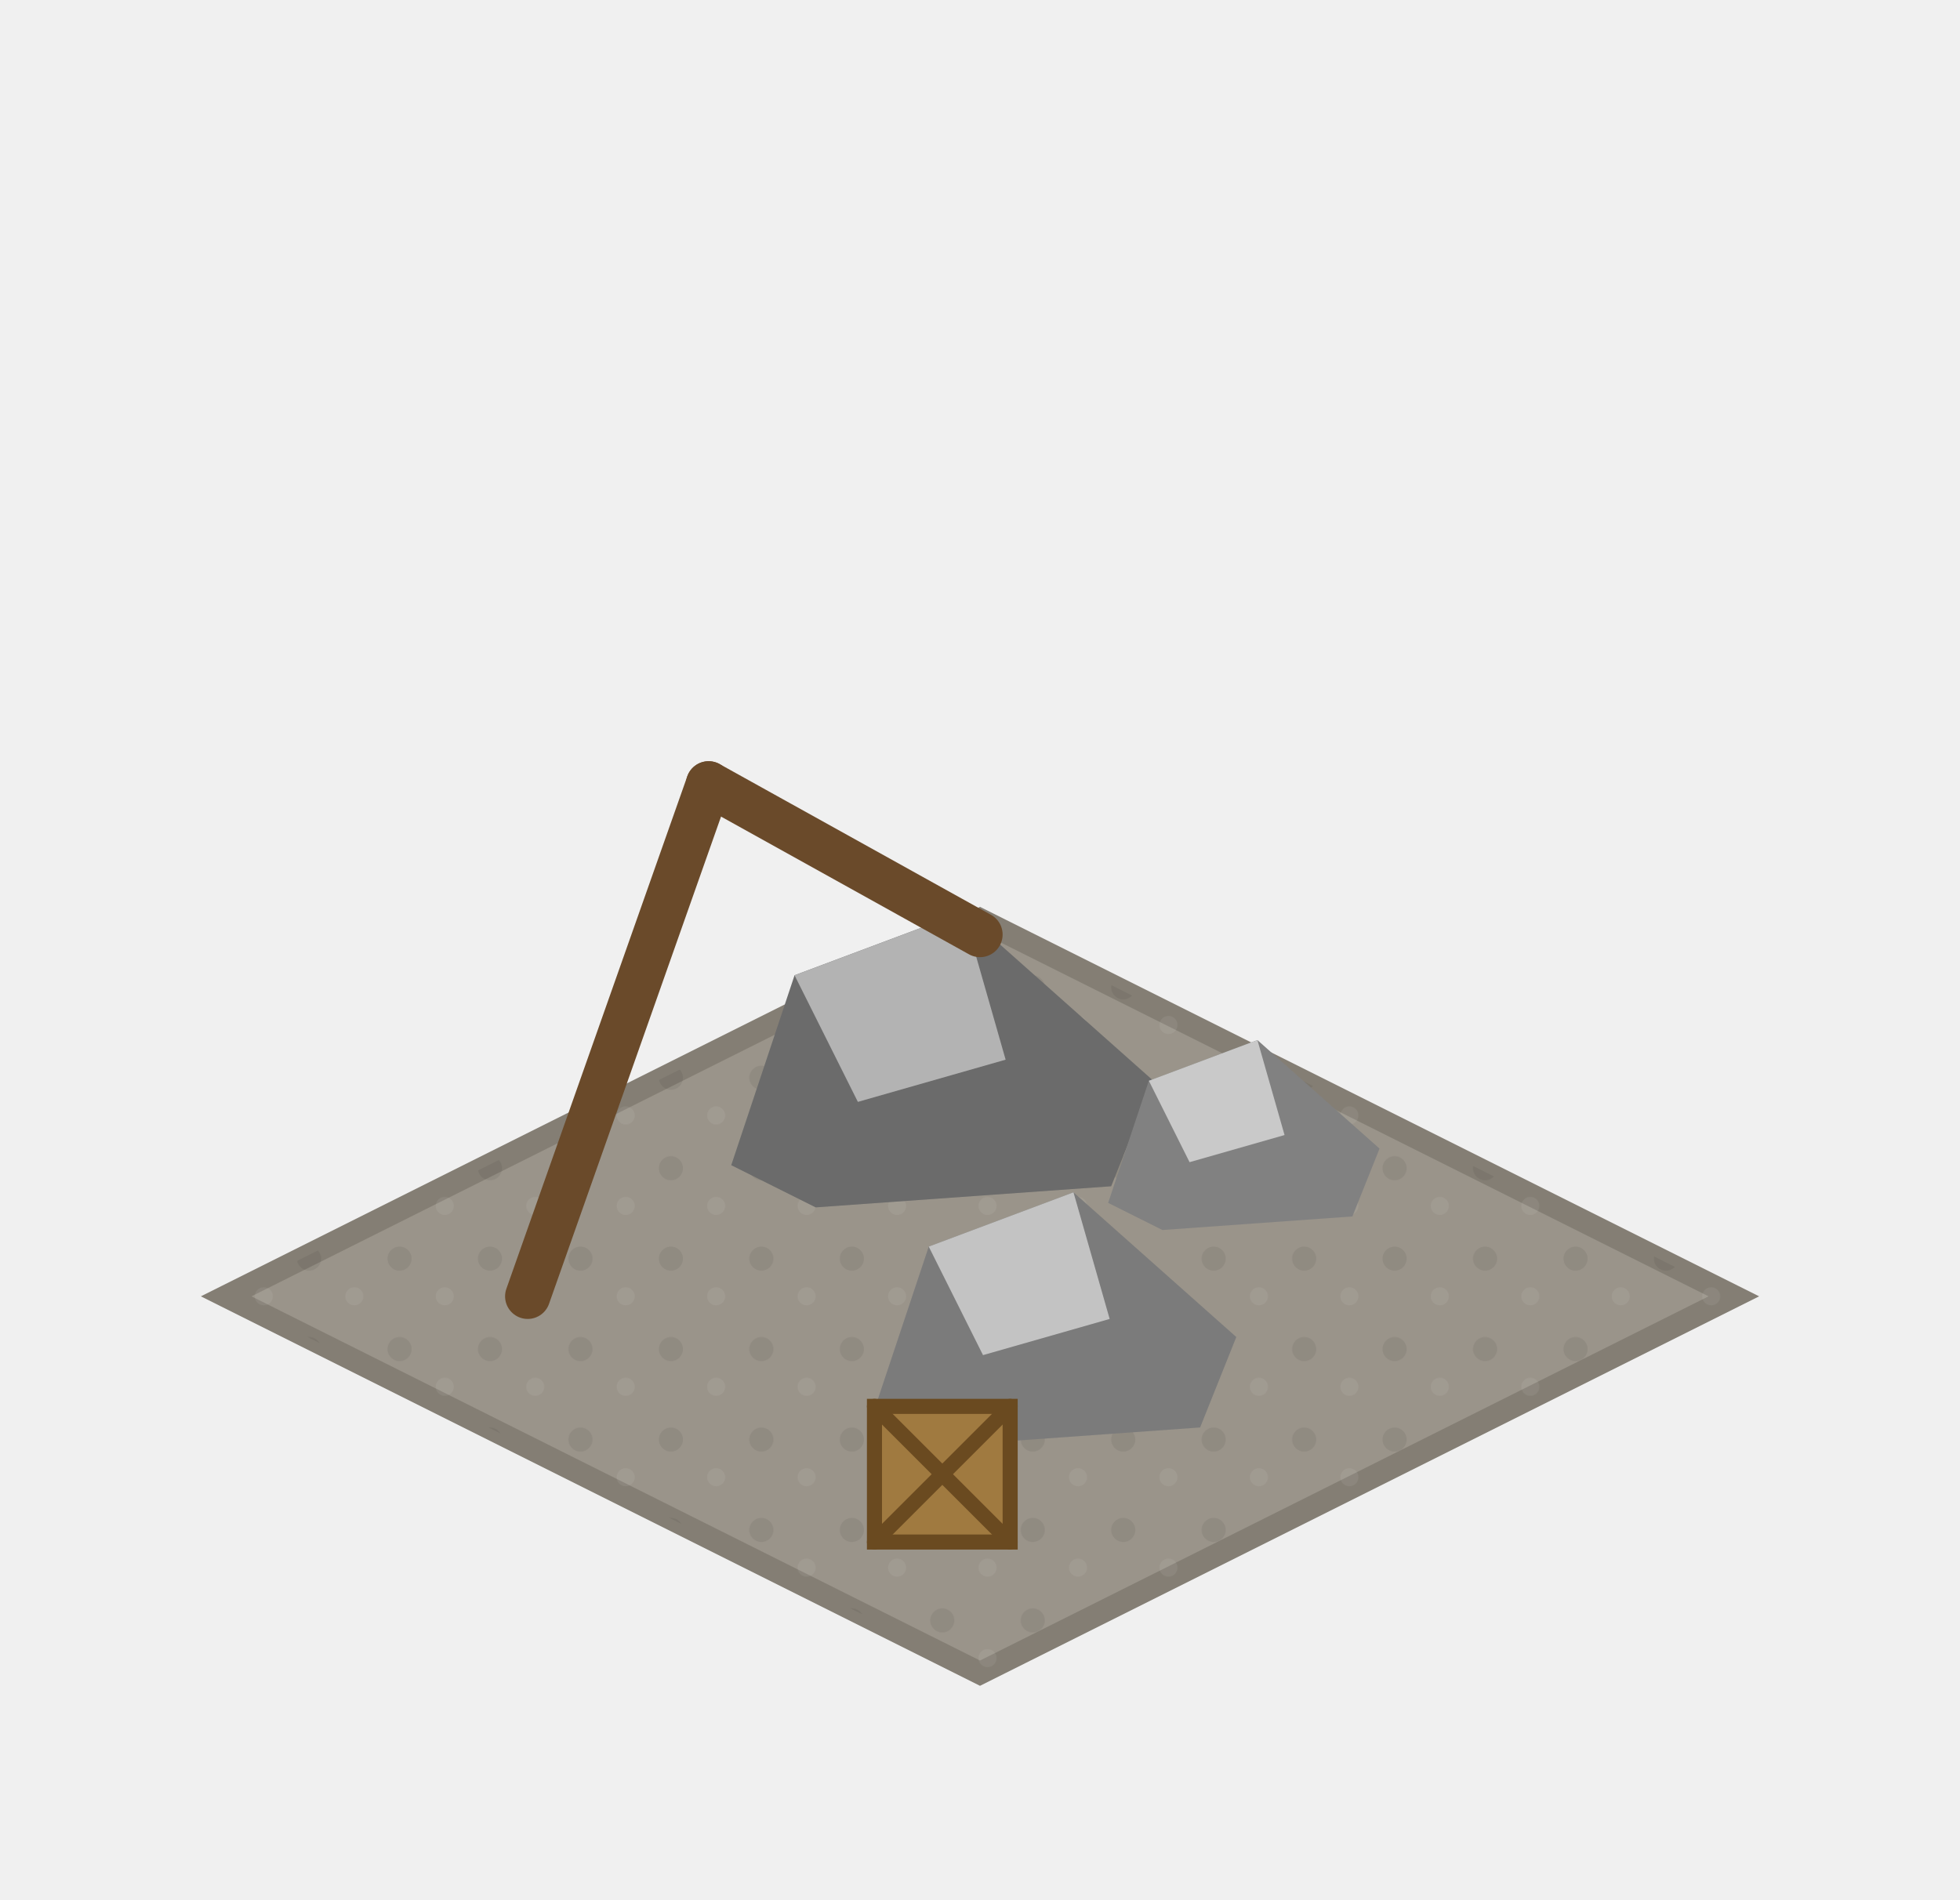
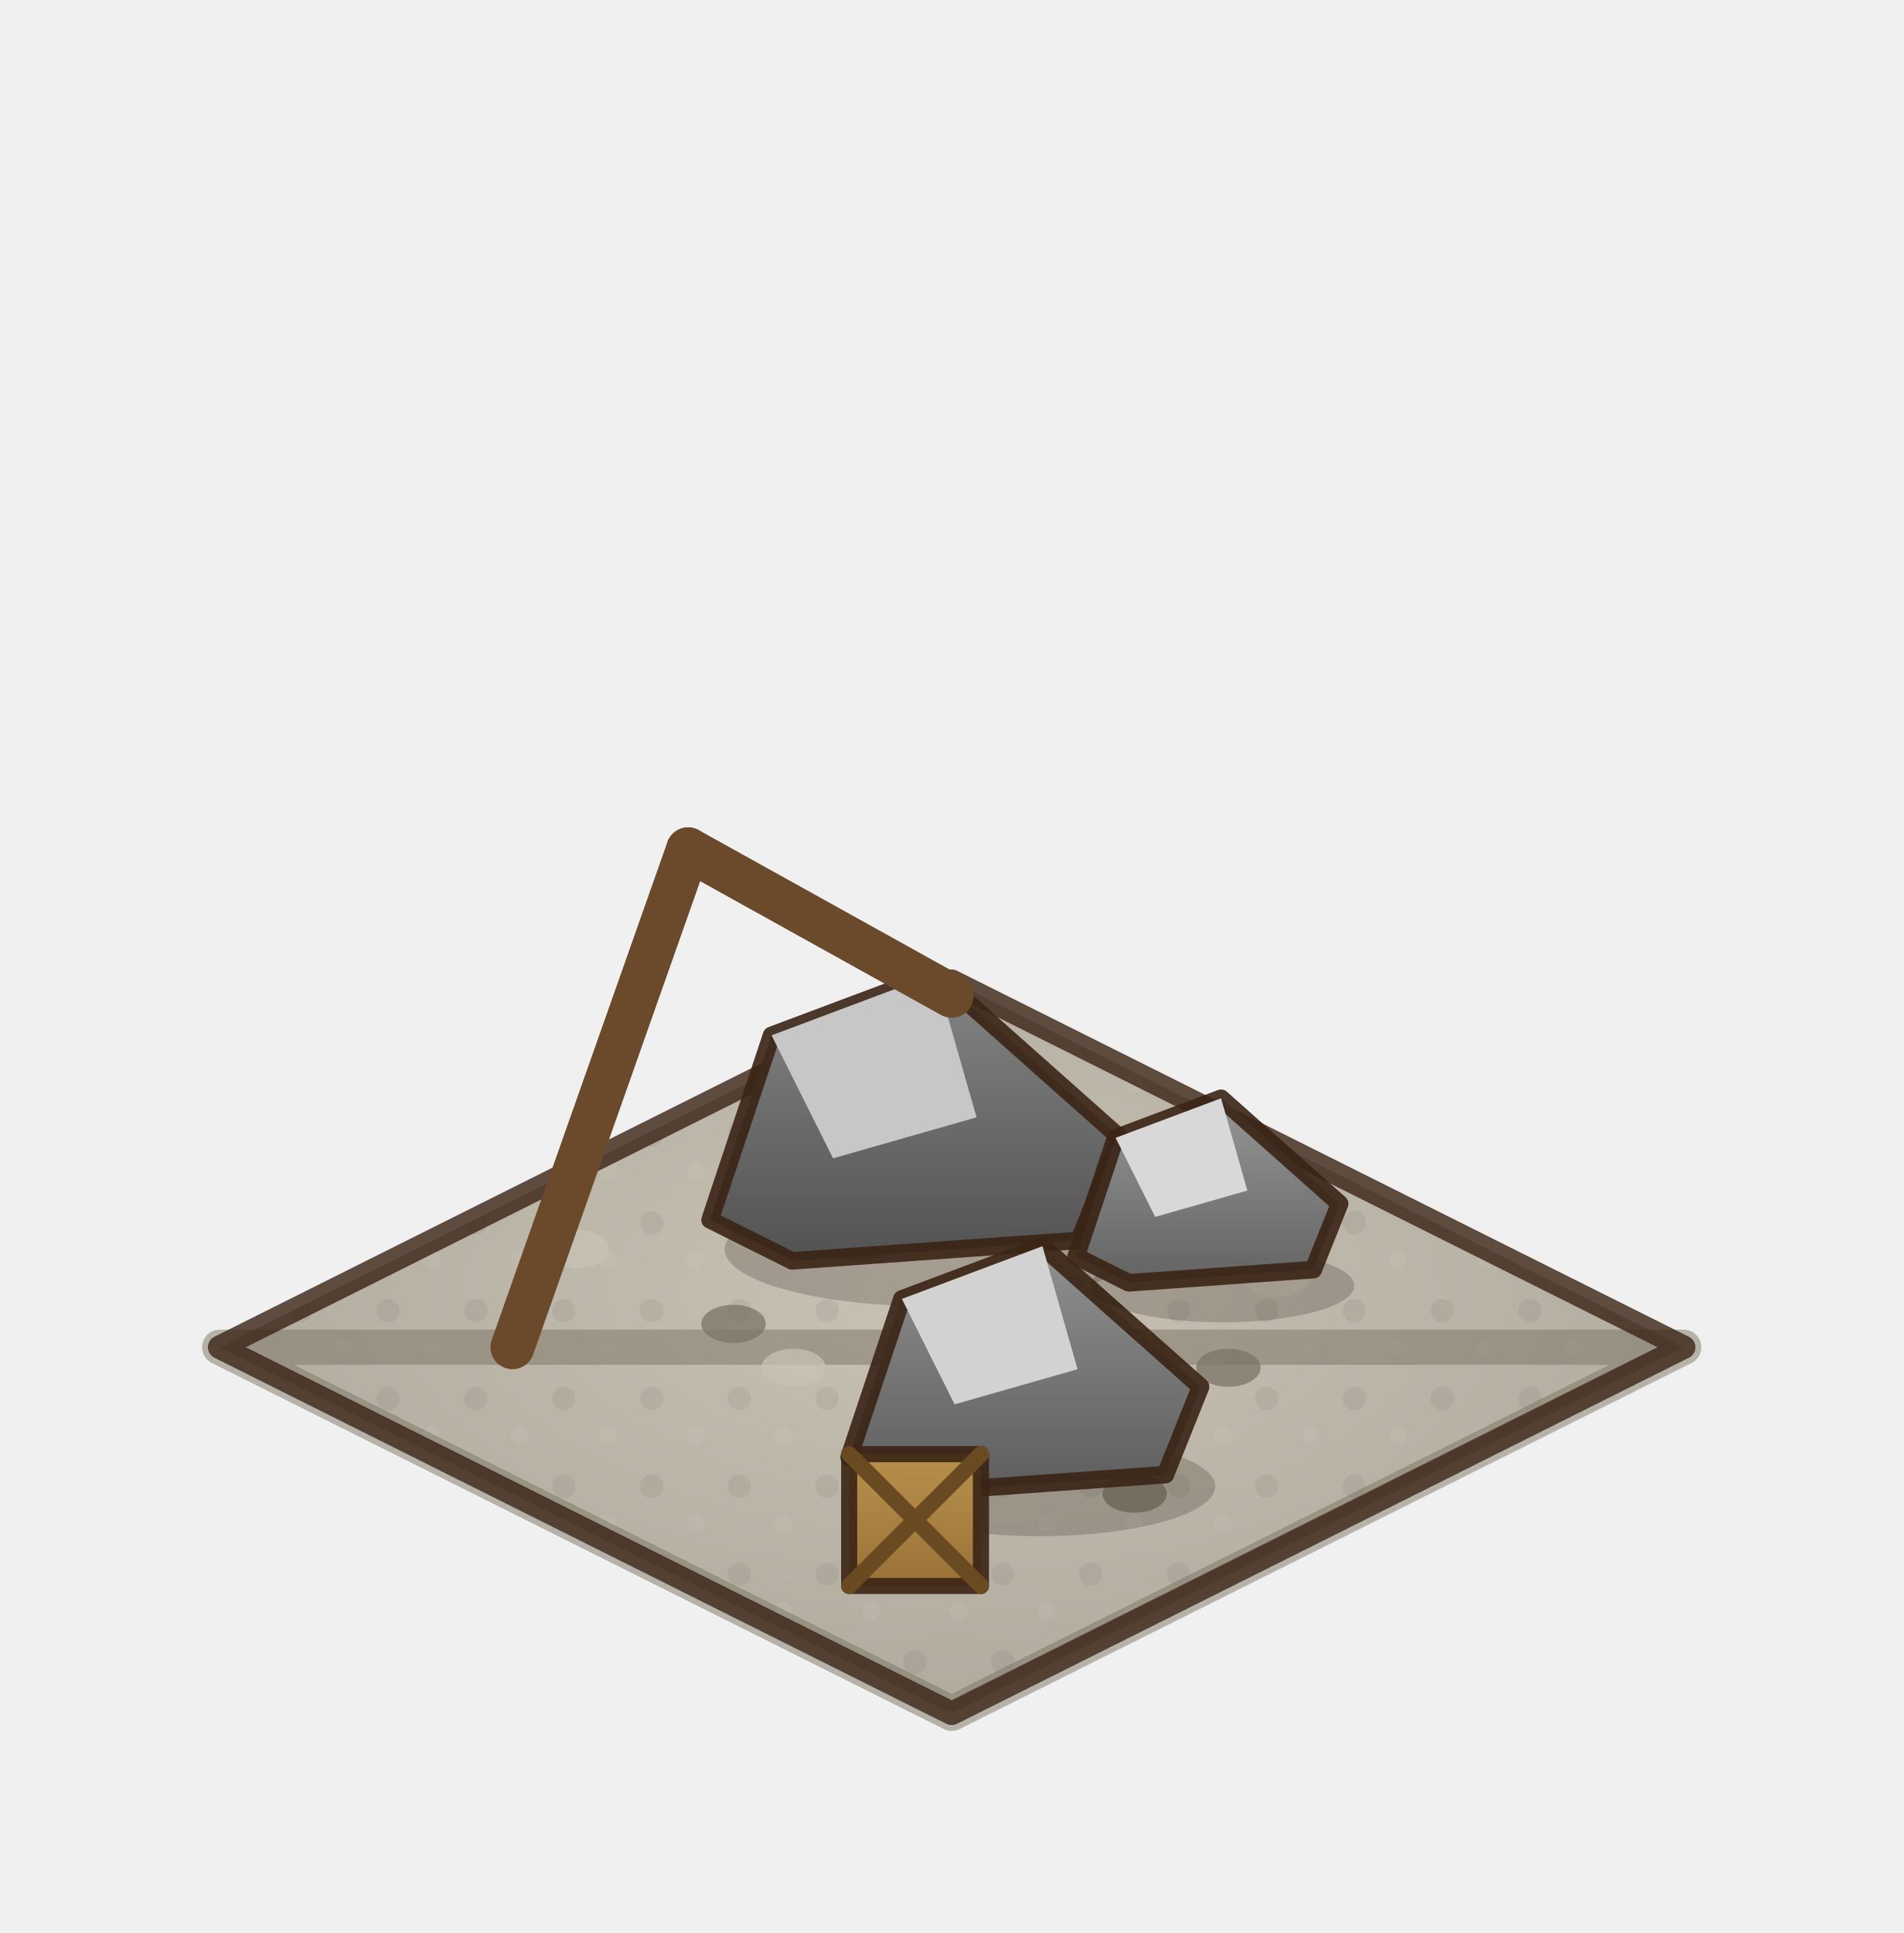
- <svg xmlns="http://www.w3.org/2000/svg" viewBox="35 -16 130 126" width="130" height="126" shape-rendering="geometricPrecision">
+ <svg xmlns="http://www.w3.org/2000/svg" viewBox="35 -22 130 132" width="130" height="132" shape-rendering="geometricPrecision">
  <defs>
    <pattern id="gtex" width="6" height="6" patternUnits="userSpaceOnUse">
      <circle cx="1.5" cy="1.5" r="0.8" fill="#000" opacity="0.18" />
      <circle cx="4.5" cy="4" r="0.6" fill="#fff" opacity="0.18" />
    </pattern>
    <pattern id="stripes" width="8" height="8" patternUnits="userSpaceOnUse" patternTransform="rotate(45)">
      <rect width="4" height="8" fill="#fff" opacity="0.35" />
    </pattern>
+     <pattern id="stonetex" width="12" height="7" patternUnits="userSpaceOnUse">
+       <path d="M0,3.5 h12 M6,0 v3.5 M0,3.5 v3.5 M12,3.5 v3.5" stroke="#000" stroke-width="0.9" fill="none" opacity="0.16" />
+     </pattern>
+     <pattern id="planktex" width="12" height="5" patternUnits="userSpaceOnUse">
+       <path d="M0,2.5 h12" stroke="#000" stroke-width="0.9" opacity="0.18" />
+       <path d="M0,4.6 h12" stroke="#fff" stroke-width="0.6" opacity="0.12" />
+     </pattern>
  </defs>
-   <polygon points="100,45 150,70 100,95 50,70" fill="#9a948a" />
-   <polygon points="100,45 150,70 100,95 50,70" fill="none" stroke="#847e74" stroke-width="1.5" />
-   <polygon points="100,45 150,70 100,95 50,70" fill="url(#gtex)" opacity="0.35" />
-   <polygon points="83.5,61.3 87.7,48.7 98.9,44.5 111.5,55.7 108.7,62.7 89.1,64.1" fill="#6b6b6b" />
-   <polygon points="87.7,48.7 98.9,44.5 101.7,54.3 91.9,57.1" fill="#b3b3b3" />
-   <polygon points="93,77.5 96.6,66.7 106.2,63.1 117,72.7 114.6,78.7 97.8,79.9" fill="#7b7b7b" />
-   <polygon points="96.6,66.7 106.2,63.1 108.6,71.5 100.2,73.9" fill="#c3c3c3" />
-   <polygon points="108.5,63.8 111.2,55.7 118.4,53 126.5,60.2 124.7,64.7 112.1,65.6" fill="#818181" />
-   <polygon points="111.2,55.7 118.4,53 120.2,59.3 113.9,61.1" fill="#c9c9c9" />
+   <defs>
+     <radialGradient id="g0" cx="0.5" cy="0.42" r="0.75">
+       <stop offset="0" stop-color="#c8c1b4" />
+       <stop offset="1" stop-color="#aaa498" />
+     </radialGradient>
+     <linearGradient id="g1" x1="0" y1="0" x2="0" y2="1">
+       <stop offset="0" stop-color="#858585" />
+       <stop offset="1" stop-color="#525252" />
+     </linearGradient>
+     <linearGradient id="g2" x1="0" y1="0" x2="0" y2="1">
+       <stop offset="0" stop-color="#909090" />
+       <stop offset="1" stop-color="#5d5d5d" />
+     </linearGradient>
+     <linearGradient id="g3" x1="0" y1="0" x2="0" y2="1">
+       <stop offset="0" stop-color="#969696" />
+       <stop offset="1" stop-color="#636363" />
+     </linearGradient>
+     <linearGradient id="g4" x1="0" y1="0" x2="0" y2="1">
+       <stop offset="0" stop-color="#b8904c" />
+       <stop offset="1" stop-color="#9a7238" />
+     </linearGradient>
+   </defs>
+   <polygon points="100,45 150,70 100,95 50,70" fill="url(#g0)" />
+   <polygon points="100,45 150,70 100,95 50,70" fill="url(#gtex)" opacity="0.28" />
+   <polygon points="50,70 100,95 150,70" fill="none" stroke="#7c7465" stroke-width="2.4" stroke-opacity="0.5" stroke-linejoin="round" />
+   <polygon points="100,45 150,70 100,95 50,70" fill="none" stroke="#3a2414" stroke-width="1.6" stroke-opacity="0.8" stroke-linejoin="round" stroke-linecap="round" />
+   <ellipse cx="74.4" cy="63.3" rx="2.2" ry="1.3" fill="#c8c1b4" opacity="0.75" />
+   <ellipse cx="118.9" cy="71.4" rx="2.2" ry="1.3" fill="#7c7465" opacity="0.75" />
+   <ellipse cx="122.2" cy="65.3" rx="2.2" ry="1.3" fill="#c8c1b4" opacity="0.75" />
+   <ellipse cx="93.8" cy="62.8" rx="2.2" ry="1.3" fill="#7c7465" opacity="0.75" />
+   <ellipse cx="89.2" cy="71.4" rx="2.2" ry="1.3" fill="#c8c1b4" opacity="0.75" />
+   <ellipse cx="112.5" cy="80" rx="2.2" ry="1.3" fill="#7c7465" opacity="0.75" />
+   <ellipse cx="99.3" cy="56.9" rx="2.2" ry="1.3" fill="#c8c1b4" opacity="0.75" />
+   <ellipse cx="85.1" cy="68.4" rx="2.2" ry="1.3" fill="#7c7465" opacity="0.75" />
+   <ellipse cx="98.5" cy="63.3" rx="14" ry="3.9" fill="#1a0e04" opacity="0.2" />
+   <polygon points="83.5,61.3 87.7,48.7 98.9,44.5 111.5,55.7 108.7,62.7 89.1,64.1" fill="url(#g1)" stroke="#3a2414" stroke-width="1.2" stroke-opacity="0.9" stroke-linejoin="round" stroke-linecap="round" />
+   <polygon points="87.7,48.7 98.9,44.5 101.7,54.3 91.9,57.1" fill="#c7c7c7" />
+   <ellipse cx="106" cy="79.5" rx="12" ry="3.4" fill="#1a0e04" opacity="0.2" />
+   <polygon points="93,77.5 96.6,66.7 106.2,63.1 117,72.7 114.6,78.7 97.8,79.9" fill="url(#g2)" stroke="#3a2414" stroke-width="1.2" stroke-opacity="0.9" stroke-linejoin="round" stroke-linecap="round" />
+   <polygon points="96.6,66.7 106.2,63.1 108.6,71.5 100.2,73.9" fill="#d2d2d2" />
+   <ellipse cx="118.5" cy="65.8" rx="9" ry="2.5" fill="#1a0e04" opacity="0.2" />
+   <polygon points="108.5,63.8 111.2,55.7 118.4,53 126.5,60.2 124.7,64.7 112.1,65.6" fill="url(#g3)" stroke="#3a2414" stroke-width="1.2" stroke-opacity="0.9" stroke-linejoin="round" stroke-linecap="round" />
+   <polygon points="111.2,55.7 118.4,53 120.2,59.3 113.9,61.1" fill="#d8d8d8" />
  <line x1="70" y1="70" x2="82" y2="36" stroke="#6a4a2a" stroke-width="3" stroke-linecap="round" />
  <line x1="82" y1="36" x2="100" y2="46" stroke="#6a4a2a" stroke-width="3" stroke-linecap="round" />
-   <rect x="93" y="77.3" width="9" height="9" fill="#a07a40" />
-   <rect x="93" y="77.3" width="9" height="9" fill="none" stroke="#6a4a20" stroke-width="1" />
-   <line x1="93" y1="77.3" x2="102" y2="86.3" stroke="#6a4a20" stroke-width="1" stroke-linecap="round" />
-   <line x1="102" y1="77.3" x2="93" y2="86.3" stroke="#6a4a20" stroke-width="1" stroke-linecap="round" />
+   <rect x="93" y="77.3" width="9" height="9" fill="url(#g4)" stroke="#3a2414" stroke-width="1.1" stroke-opacity="0.9" stroke-linejoin="round" stroke-linecap="round" />
+   <line x1="93" y1="77.3" x2="102" y2="86.3" stroke="#6a4a20" stroke-width="1.1" stroke-linecap="round" />
+   <line x1="102" y1="77.3" x2="93" y2="86.3" stroke="#6a4a20" stroke-width="1.1" stroke-linecap="round" />
</svg>
